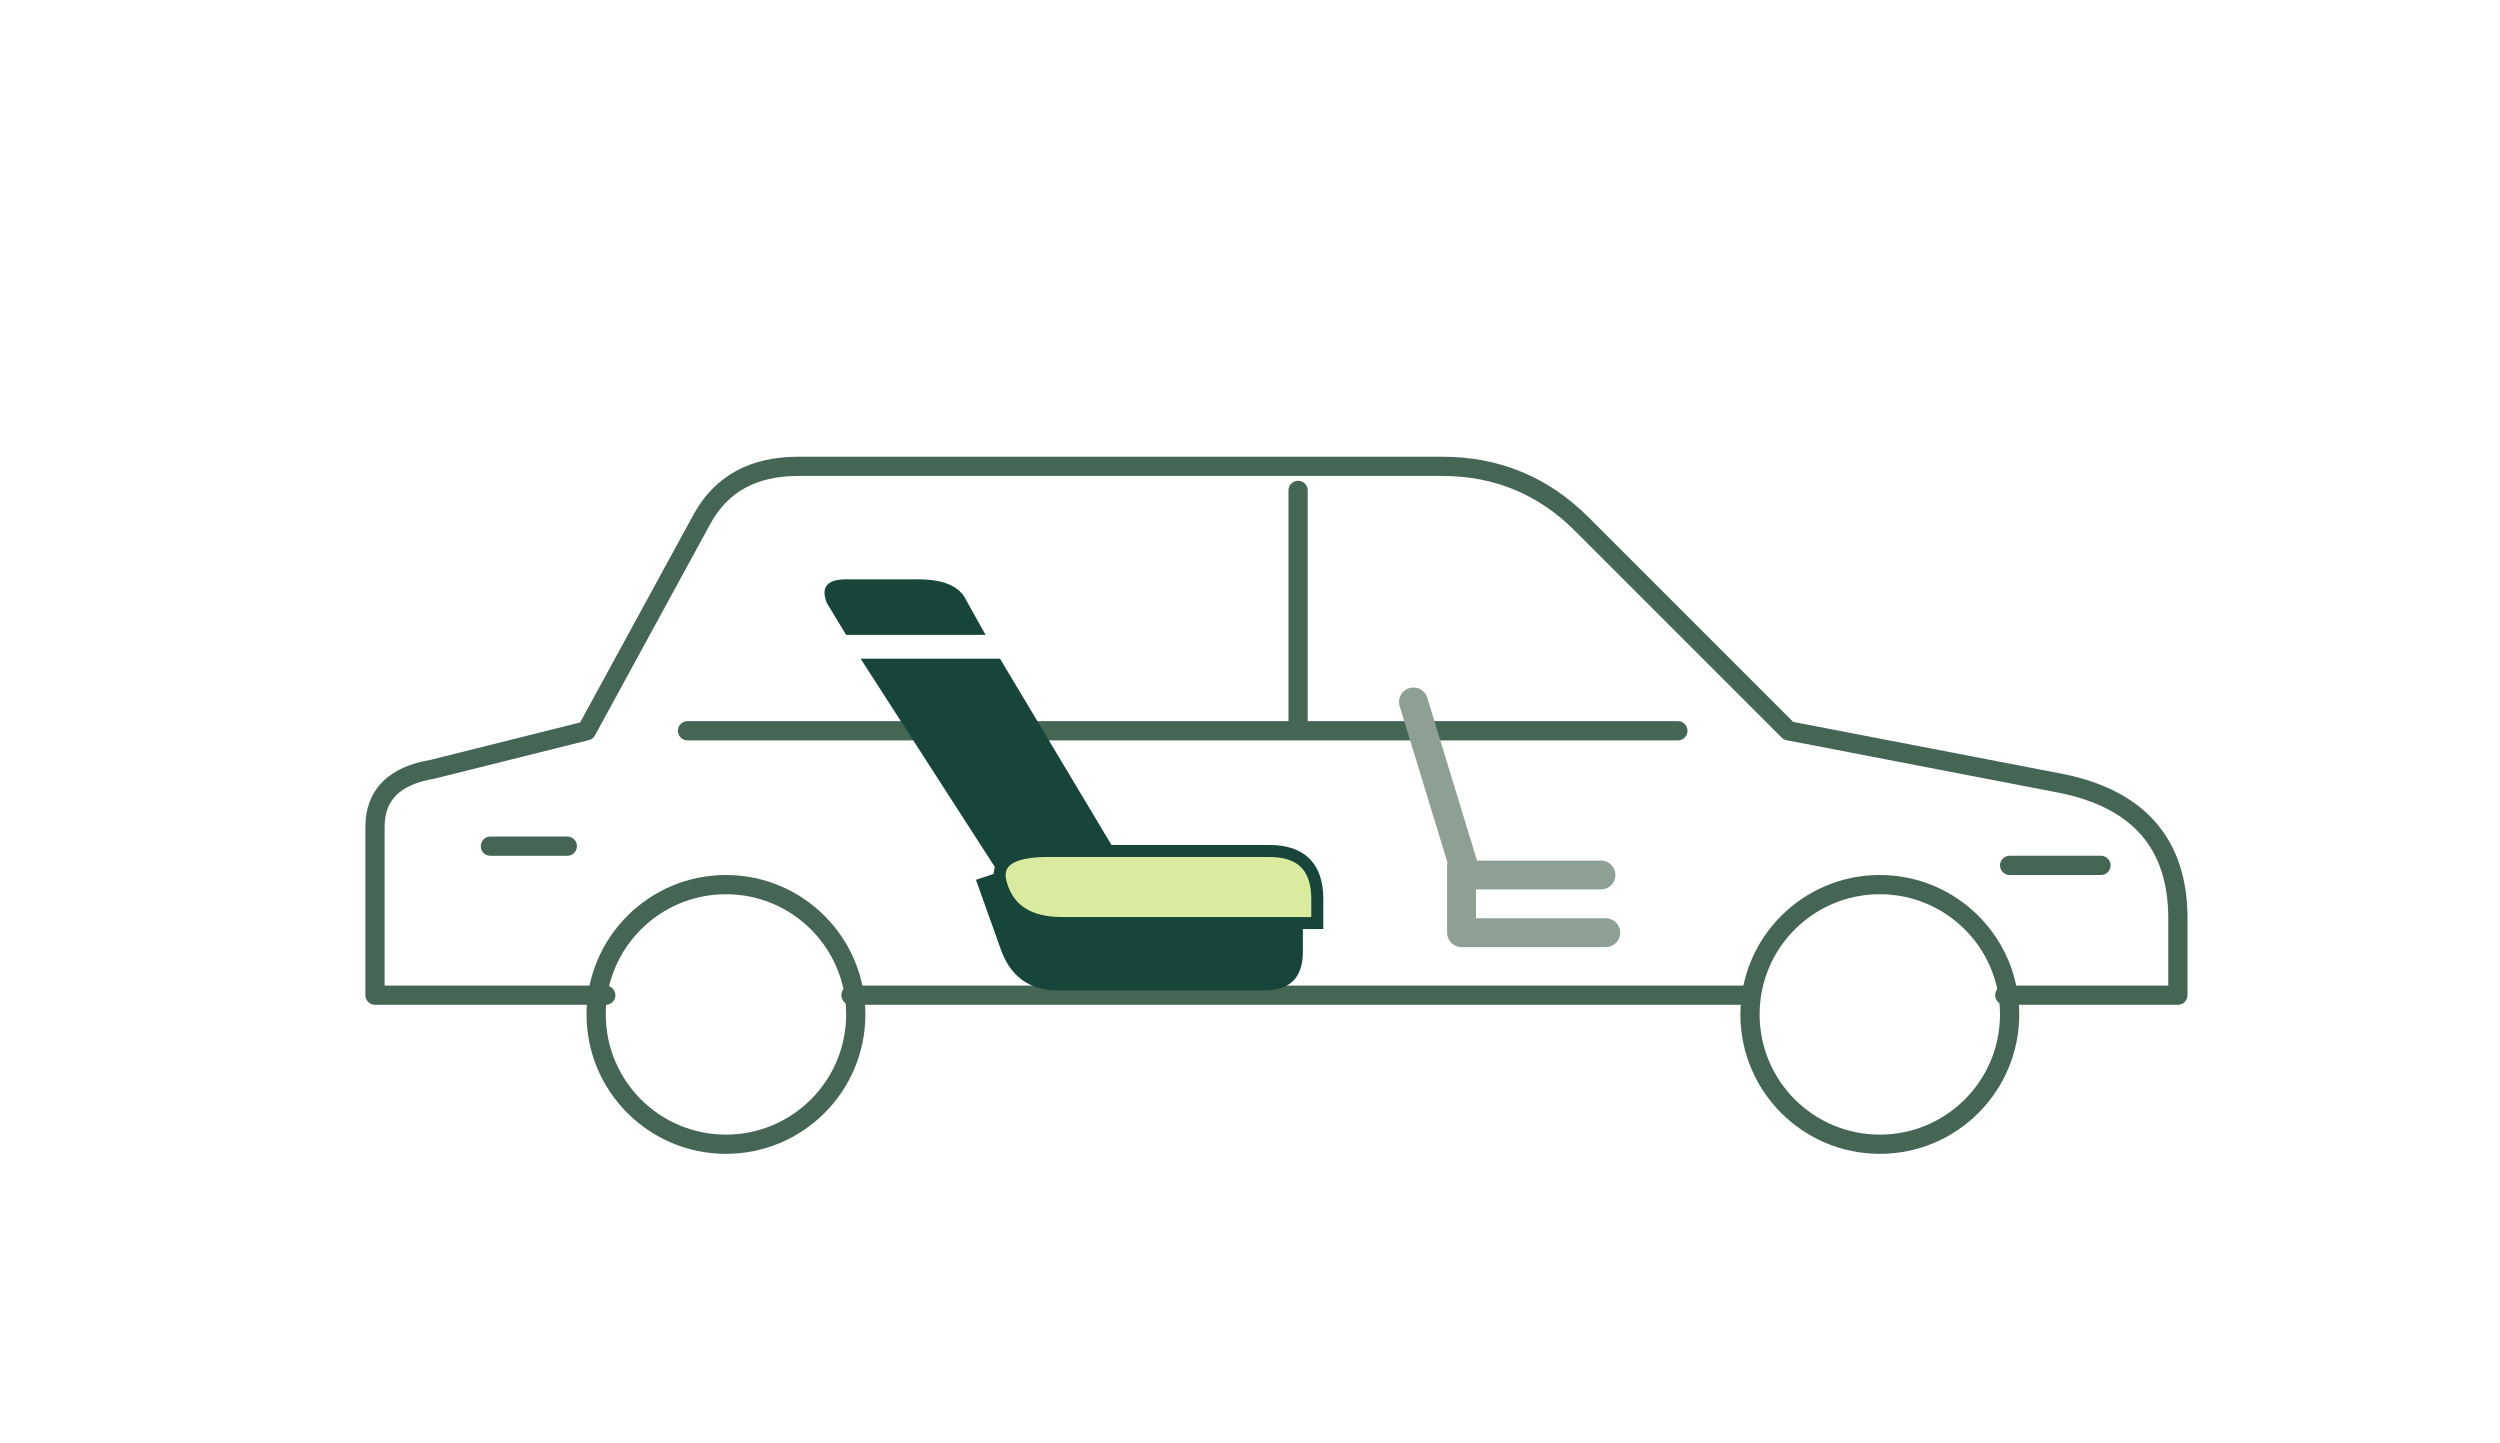
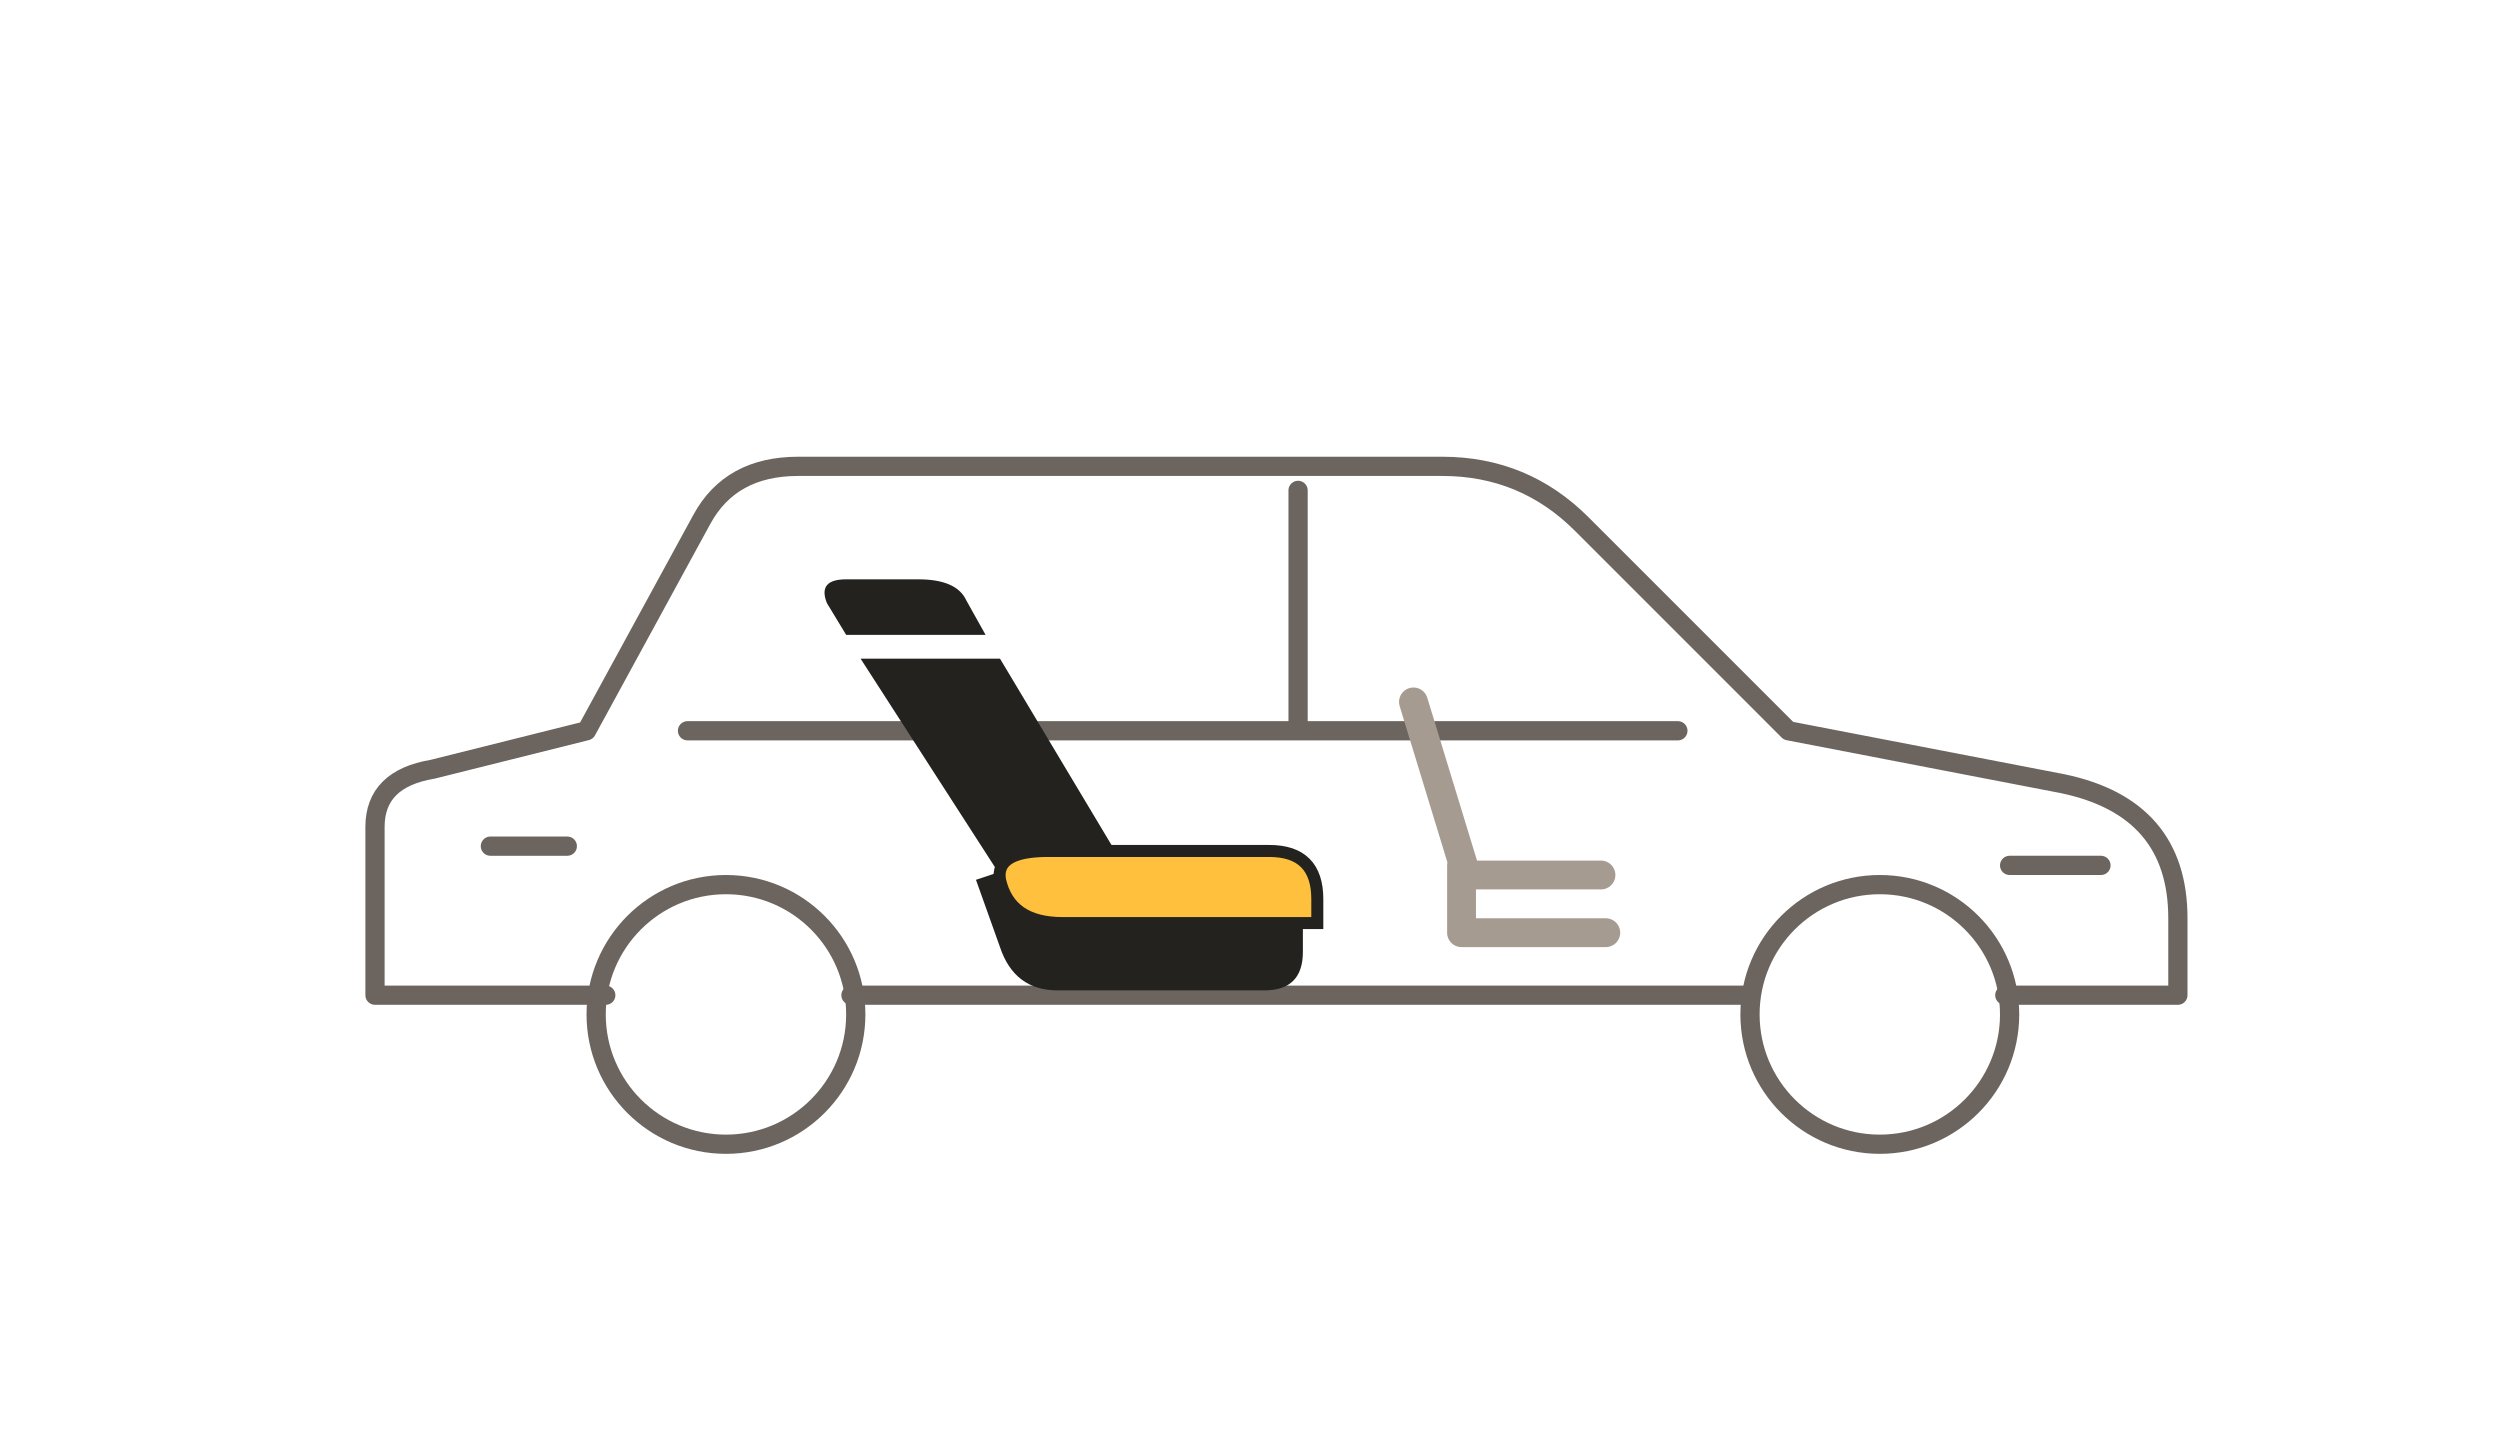
<svg xmlns="http://www.w3.org/2000/svg" viewBox="0 0 520 300">
-   <g fill="none" stroke="#456655" stroke-width="4" stroke-linecap="round" stroke-linejoin="round">
+   <g fill="none" stroke="#6C655F" stroke-width="4" stroke-linecap="round" stroke-linejoin="round">
    <path pathLength="1" d="M78 207v-35q0-10 12-12l32-8 24-44q6-11 20-11h134q17 0 29 12l43 43 57 11q24 5 24 28v16h-36m-53 0H177m-51 0H78M143 152h206M270 102v50M102 176h16m300 4h19" />
    <circle cx="151" cy="211" r="27" />
    <circle cx="391" cy="211" r="27" />
-     <path d="m294 146 11 36h28m-29-2v14h30" stroke="#8da093" stroke-width="6" />
+     <path d="m294 146 11 36h28m-29-2v14h30" stroke="#A69B90" stroke-width="6" />
  </g>
-   <g fill="#174539">
+   <g fill="#23221F">
    <g transform="translate(216 181) scale(1 .55) translate(-216 -181)">
      <path d="M176 71h15q8 0 10 8l4 13h-29l-4-12q-2-9 4-9Z" opacity="1" />
      <path d="M179 101h29l26 79h-27z" />
    </g>
    <path d="M209 181h62v17q0 8-8 8h-43q-9 0-12-9l-5-14z" />
-     <path stroke="#174539" stroke-width="2.5" d="M218 177h46q10 0 10 10v5h-53q-11 0-13-9-1-6 10-6Z" fill="#D8EB9E" />
+     <path stroke="#23221F" stroke-width="2.5" d="M218 177h46q10 0 10 10v5h-53q-11 0-13-9-1-6 10-6Z" fill="#FFC13D" />
  </g>
</svg>
